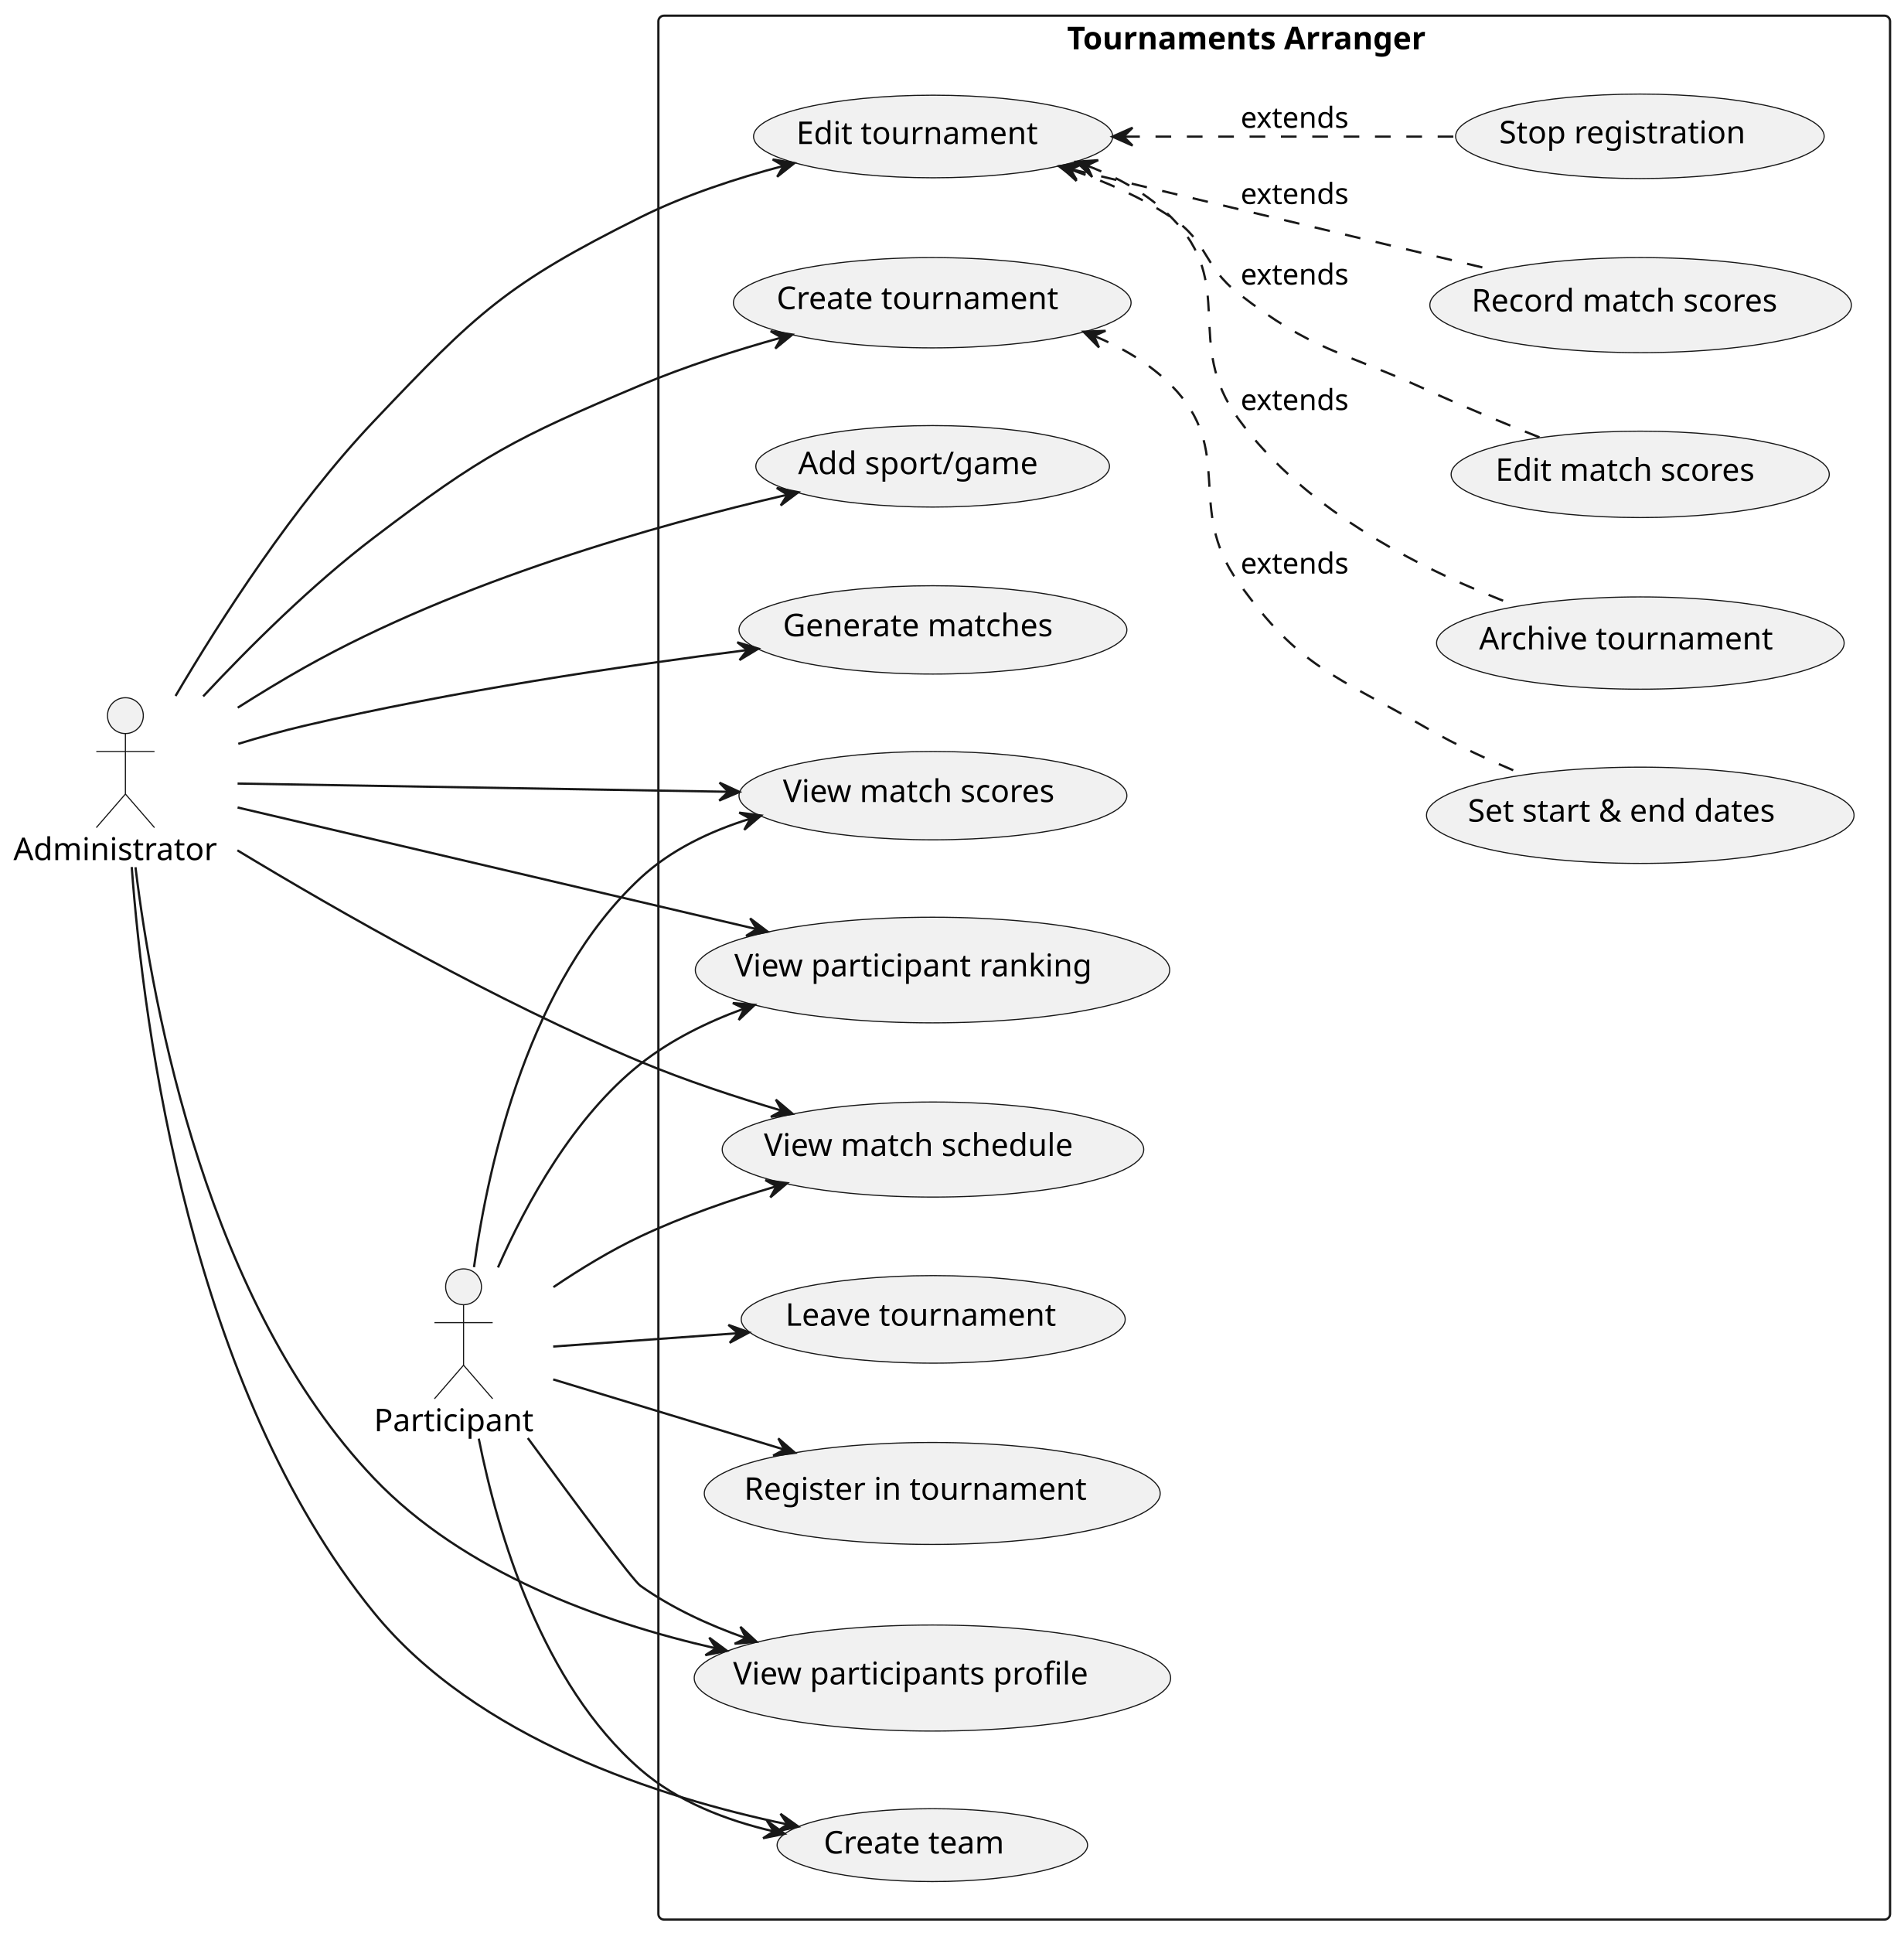
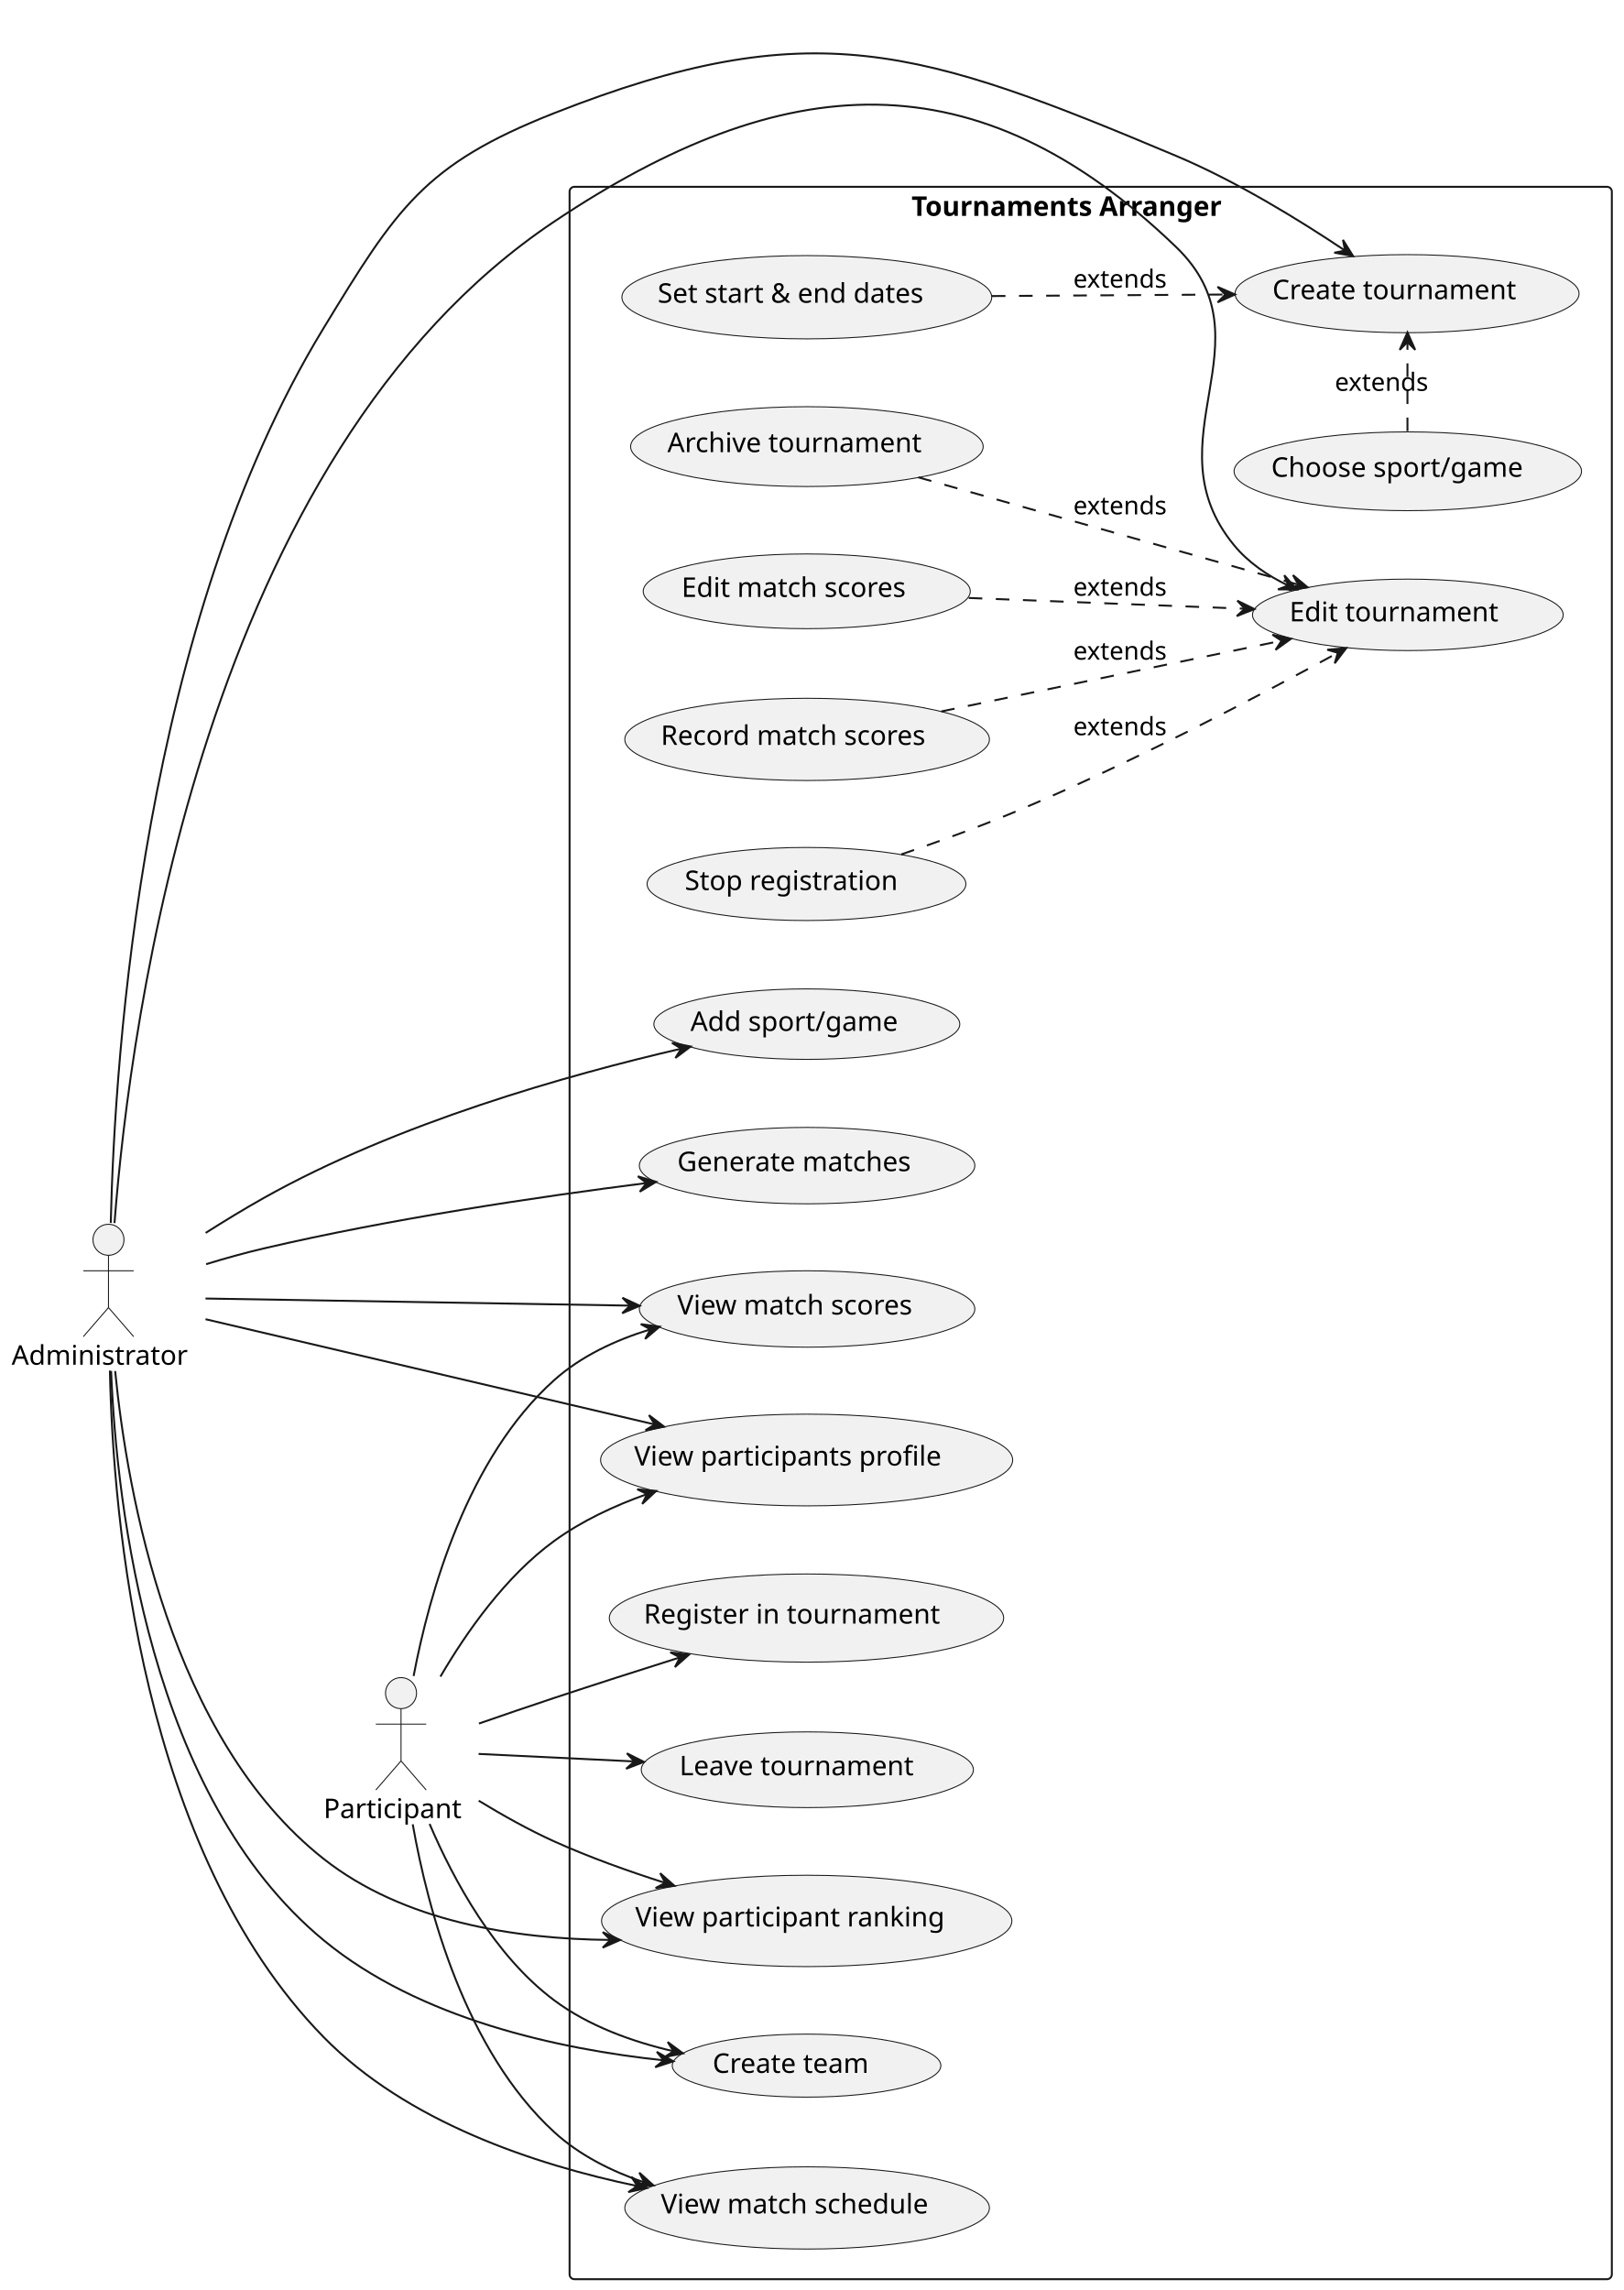
- <svg xmlns="http://www.w3.org/2000/svg" contentStyleType="text/css" height="863px" preserveAspectRatio="none" style="width:850px;height:863px;background:#FFFFFF;" version="1.1" viewBox="0 0 850 863" width="850px" zoomAndPan="magnify">
+ <svg xmlns="http://www.w3.org/2000/svg" contentStyleType="text/css" height="1182px" preserveAspectRatio="none" style="width:838px;height:1182px;background:#FFFFFF;" version="1.1" viewBox="0 0 838 1182" width="838px" zoomAndPan="magnify">
  <defs />
  <g>
    <g id="cluster_Tournaments Arranger">
-       <rect fill="none" height="850" rx="2.5" ry="2.5" style="stroke:#181818;stroke-width:1.0;" width="550" x="294" y="7" />
-       <text fill="#000000" font-family="sans-serif" font-size="14" font-weight="bold" lengthAdjust="spacing" textLength="185" x="476.5" y="21.995">Tournaments Arranger</text>
+       <rect fill="none" height="1080" rx="2.5" ry="2.5" style="stroke:#181818;stroke-width:1.0;" width="538" x="294" y="96.42" />
+       <text fill="#000000" font-family="sans-serif" font-size="14" font-weight="bold" lengthAdjust="spacing" textLength="185" x="470.5" y="111.415">Tournaments Arranger</text>
    </g>
    <g id="elem_create_tournaments">
-       <ellipse cx="416.291" cy="135.158" fill="#F1F1F1" rx="88.791" ry="20.158" style="stroke:#181818;stroke-width:0.5;" />
-       <text fill="#000000" font-family="sans-serif" font-size="14" lengthAdjust="spacing" textLength="139" x="346.791" y="138.005">Create tournament</text>
+       <ellipse cx="726.292" cy="151.578" fill="#F1F1F1" rx="88.791" ry="20.158" style="stroke:#181818;stroke-width:0.5;" />
+       <text fill="#000000" font-family="sans-serif" font-size="14" lengthAdjust="spacing" textLength="139" x="656.792" y="154.425">Create tournament</text>
+     </g>
+     <g id="elem_choose_tournament_type">
+       <ellipse cx="726.673" cy="243.255" fill="#F1F1F1" rx="89.673" ry="20.335" style="stroke:#181818;stroke-width:0.5;" />
+       <text fill="#000000" font-family="sans-serif" font-size="14" lengthAdjust="spacing" textLength="141" x="656.173" y="246.101">Choose sport/game</text>
    </g>
    <g id="elem_set_dates">
-       <ellipse cx="732.46" cy="363.992" fill="#F1F1F1" rx="95.46" ry="21.492" style="stroke:#181818;stroke-width:0.5;" />
-       <text fill="#000000" font-family="sans-serif" font-size="14" lengthAdjust="spacing" textLength="154" x="655.46" y="366.839">Set start &amp; end dates</text>
+       <ellipse cx="416.46" cy="153.412" fill="#F1F1F1" rx="95.46" ry="21.492" style="stroke:#181818;stroke-width:0.5;" />
+       <text fill="#000000" font-family="sans-serif" font-size="14" lengthAdjust="spacing" textLength="154" x="339.46" y="156.259">Set start &amp; end dates</text>
    </g>
    <g id="elem_edit_tournament_data">
-       <ellipse cx="416.696" cy="60.939" fill="#F1F1F1" rx="80.196" ry="18.439" style="stroke:#181818;stroke-width:0.5;" />
-       <text fill="#000000" font-family="sans-serif" font-size="14" lengthAdjust="spacing" textLength="119" x="355.604" y="64.298">Edit tournament</text>
+       <ellipse cx="726.696" cy="317.359" fill="#F1F1F1" rx="80.196" ry="18.439" style="stroke:#181818;stroke-width:0.5;" />
+       <text fill="#000000" font-family="sans-serif" font-size="14" lengthAdjust="spacing" textLength="119" x="665.604" y="320.718">Edit tournament</text>
    </g>
    <g id="elem_edit_match_scores">
-       <ellipse cx="732.426" cy="211.785" fill="#F1F1F1" rx="84.426" ry="19.285" style="stroke:#181818;stroke-width:0.5;" />
-       <text fill="#000000" font-family="sans-serif" font-size="14" lengthAdjust="spacing" textLength="129" x="667.805" y="214.674">Edit match scores</text>
+       <ellipse cx="416.426" cy="305.205" fill="#F1F1F1" rx="84.426" ry="19.285" style="stroke:#181818;stroke-width:0.5;" />
+       <text fill="#000000" font-family="sans-serif" font-size="14" lengthAdjust="spacing" textLength="129" x="351.805" y="308.094">Edit match scores</text>
    </g>
    <g id="elem_record_match_scores">
-       <ellipse cx="732.616" cy="136.223" fill="#F1F1F1" rx="94.116" ry="21.223" style="stroke:#181818;stroke-width:0.5;" />
-       <text fill="#000000" font-family="sans-serif" font-size="14" lengthAdjust="spacing" textLength="151" x="657.116" y="139.07">Record match scores</text>
+       <ellipse cx="416.616" cy="381.643" fill="#F1F1F1" rx="94.116" ry="21.223" style="stroke:#181818;stroke-width:0.5;" />
+       <text fill="#000000" font-family="sans-serif" font-size="14" lengthAdjust="spacing" textLength="151" x="341.116" y="384.49">Record match scores</text>
    </g>
    <g id="elem_stop_registration">
-       <ellipse cx="732.288" cy="60.858" fill="#F1F1F1" rx="82.288" ry="18.858" style="stroke:#181818;stroke-width:0.5;" />
-       <text fill="#000000" font-family="sans-serif" font-size="14" lengthAdjust="spacing" textLength="124" x="669.451" y="63.984">Stop registration</text>
+       <ellipse cx="416.288" cy="456.278" fill="#F1F1F1" rx="82.288" ry="18.858" style="stroke:#181818;stroke-width:0.5;" />
+       <text fill="#000000" font-family="sans-serif" font-size="14" lengthAdjust="spacing" textLength="124" x="353.45" y="459.404">Stop registration</text>
    </g>
    <g id="elem_archive_tournament">
-       <ellipse cx="732.5" cy="287.1" fill="#F1F1F1" rx="91" ry="20.6" style="stroke:#181818;stroke-width:0.5;" />
-       <text fill="#000000" font-family="sans-serif" font-size="14" lengthAdjust="spacing" textLength="144" x="660.5" y="289.947">Archive tournament</text>
+       <ellipse cx="416.5" cy="230.52" fill="#F1F1F1" rx="91" ry="20.6" style="stroke:#181818;stroke-width:0.5;" />
+       <text fill="#000000" font-family="sans-serif" font-size="14" lengthAdjust="spacing" textLength="144" x="344.5" y="233.367">Archive tournament</text>
    </g>
    <g id="elem_view_match_scores">
-       <ellipse cx="416.6" cy="355.22" fill="#F1F1F1" rx="86.6" ry="19.72" style="stroke:#181818;stroke-width:0.5;" />
-       <text fill="#000000" font-family="sans-serif" font-size="14" lengthAdjust="spacing" textLength="134" x="349.6" y="358.067">View match scores</text>
+       <ellipse cx="416.6" cy="675.64" fill="#F1F1F1" rx="86.6" ry="19.72" style="stroke:#181818;stroke-width:0.5;" />
+       <text fill="#000000" font-family="sans-serif" font-size="14" lengthAdjust="spacing" textLength="134" x="349.6" y="678.487">View match scores</text>
    </g>
    <g id="elem_view_participant_ranking">
-       <ellipse cx="416.409" cy="433.082" fill="#F1F1F1" rx="105.909" ry="23.582" style="stroke:#181818;stroke-width:0.5;" />
-       <text fill="#000000" font-family="sans-serif" font-size="14" lengthAdjust="spacing" textLength="177" x="327.909" y="435.928">View participant ranking</text>
+       <ellipse cx="416.409" cy="991.502" fill="#F1F1F1" rx="105.909" ry="23.582" style="stroke:#181818;stroke-width:0.5;" />
+       <text fill="#000000" font-family="sans-serif" font-size="14" lengthAdjust="spacing" textLength="177" x="327.909" y="994.348">View participant ranking</text>
    </g>
    <g id="elem_view_match_schedule">
-       <ellipse cx="416.616" cy="513.223" fill="#F1F1F1" rx="94.116" ry="21.223" style="stroke:#181818;stroke-width:0.5;" />
-       <text fill="#000000" font-family="sans-serif" font-size="14" lengthAdjust="spacing" textLength="151" x="341.116" y="516.07">View match schedule</text>
+       <ellipse cx="416.616" cy="1139.643" fill="#F1F1F1" rx="94.116" ry="21.223" style="stroke:#181818;stroke-width:0.5;" />
+       <text fill="#000000" font-family="sans-serif" font-size="14" lengthAdjust="spacing" textLength="151" x="341.116" y="1142.49">View match schedule</text>
    </g>
    <g id="elem_add_sport_game">
-       <ellipse cx="416.465" cy="208.193" fill="#F1F1F1" rx="78.965" ry="18.193" style="stroke:#181818;stroke-width:0.5;" />
-       <text fill="#000000" font-family="sans-serif" font-size="14" lengthAdjust="spacing" textLength="116" x="356.4" y="211.689">Add sport/game</text>
+       <ellipse cx="416.465" cy="528.613" fill="#F1F1F1" rx="78.965" ry="18.193" style="stroke:#181818;stroke-width:0.5;" />
+       <text fill="#000000" font-family="sans-serif" font-size="14" lengthAdjust="spacing" textLength="116" x="356.4" y="532.109">Add sport/game</text>
    </g>
    <g id="elem_view_participant_profile">
-       <ellipse cx="416.368" cy="749.174" fill="#F1F1F1" rx="106.368" ry="23.674" style="stroke:#181818;stroke-width:0.5;" />
-       <text fill="#000000" font-family="sans-serif" font-size="14" lengthAdjust="spacing" textLength="178" x="327.368" y="752.02">View participants profile</text>
+       <ellipse cx="416.368" cy="753.594" fill="#F1F1F1" rx="106.368" ry="23.674" style="stroke:#181818;stroke-width:0.5;" />
+       <text fill="#000000" font-family="sans-serif" font-size="14" lengthAdjust="spacing" textLength="178" x="327.368" y="756.44">View participants profile</text>
    </g>
    <g id="elem_create_team">
-       <ellipse cx="416.329" cy="823.766" fill="#F1F1F1" rx="69.329" ry="16.266" style="stroke:#181818;stroke-width:0.5;" />
-       <text fill="#000000" font-family="sans-serif" font-size="14" lengthAdjust="spacing" textLength="91" x="367.829" y="827.513">Create team</text>
+       <ellipse cx="416.329" cy="1066.186" fill="#F1F1F1" rx="69.329" ry="16.266" style="stroke:#181818;stroke-width:0.5;" />
+       <text fill="#000000" font-family="sans-serif" font-size="14" lengthAdjust="spacing" textLength="91" x="367.829" y="1069.933">Create team</text>
    </g>
    <g id="elem_generate_matches">
-       <ellipse cx="416.6" cy="281.22" fill="#F1F1F1" rx="86.6" ry="19.72" style="stroke:#181818;stroke-width:0.5;" />
-       <text fill="#000000" font-family="sans-serif" font-size="14" lengthAdjust="spacing" textLength="134" x="349.6" y="284.067">Generate matches</text>
+       <ellipse cx="416.6" cy="601.64" fill="#F1F1F1" rx="86.6" ry="19.72" style="stroke:#181818;stroke-width:0.5;" />
+       <text fill="#000000" font-family="sans-serif" font-size="14" lengthAdjust="spacing" textLength="134" x="349.6" y="604.487">Generate matches</text>
    </g>
    <g id="elem_leave_tournament">
-       <ellipse cx="416.728" cy="589.046" fill="#F1F1F1" rx="85.728" ry="19.546" style="stroke:#181818;stroke-width:0.5;" />
-       <text fill="#000000" font-family="sans-serif" font-size="14" lengthAdjust="spacing" textLength="132" x="350.728" y="591.892">Leave tournament</text>
+       <ellipse cx="416.728" cy="913.466" fill="#F1F1F1" rx="85.728" ry="19.546" style="stroke:#181818;stroke-width:0.5;" />
+       <text fill="#000000" font-family="sans-serif" font-size="14" lengthAdjust="spacing" textLength="132" x="350.728" y="916.312">Leave tournament</text>
    </g>
    <g id="elem_register_in_tournament">
-       <ellipse cx="416.292" cy="666.759" fill="#F1F1F1" rx="101.792" ry="22.759" style="stroke:#181818;stroke-width:0.5;" />
-       <text fill="#000000" font-family="sans-serif" font-size="14" lengthAdjust="spacing" textLength="168" x="332.292" y="669.605">Register in tournament</text>
+       <ellipse cx="416.292" cy="835.178" fill="#F1F1F1" rx="101.792" ry="22.759" style="stroke:#181818;stroke-width:0.5;" />
+       <text fill="#000000" font-family="sans-serif" font-size="14" lengthAdjust="spacing" textLength="168" x="332.292" y="838.025">Register in tournament</text>
    </g>
    <g id="elem_admin">
-       <ellipse cx="56" cy="319.5" fill="#F1F1F1" rx="8" ry="8" style="stroke:#181818;stroke-width:0.5;" />
-       <path d="M56,327.5 L56,354.5 M43,335.5 L69,335.5 M56,354.5 L43,369.5 M56,354.5 L69,369.5 " fill="none" style="stroke:#181818;stroke-width:0.5;" />
-       <text fill="#000000" font-family="sans-serif" font-size="14" lengthAdjust="spacing" textLength="100" x="6" y="383.995">Administrator</text>
+       <ellipse cx="56" cy="639.92" fill="#F1F1F1" rx="8" ry="8" style="stroke:#181818;stroke-width:0.5;" />
+       <path d="M56,647.92 L56,674.92 M43,655.92 L69,655.92 M56,674.92 L43,689.92 M56,674.92 L69,689.92 " fill="none" style="stroke:#181818;stroke-width:0.5;" />
+       <text fill="#000000" font-family="sans-serif" font-size="14" lengthAdjust="spacing" textLength="100" x="6" y="704.415">Administrator</text>
    </g>
    <g id="elem_particip">
-       <ellipse cx="207" cy="574.5" fill="#F1F1F1" rx="8" ry="8" style="stroke:#181818;stroke-width:0.5;" />
-       <path d="M207,582.5 L207,609.5 M194,590.5 L220,590.5 M207,609.5 L194,624.5 M207,609.5 L220,624.5 " fill="none" style="stroke:#181818;stroke-width:0.5;" />
-       <text fill="#000000" font-family="sans-serif" font-size="14" lengthAdjust="spacing" textLength="80" x="167" y="638.995">Participant</text>
+       <ellipse cx="207" cy="873.92" fill="#F1F1F1" rx="8" ry="8" style="stroke:#181818;stroke-width:0.5;" />
+       <path d="M207,881.92 L207,908.92 M194,889.92 L220,889.92 M207,908.92 L194,923.92 M207,908.92 L220,923.92 " fill="none" style="stroke:#181818;stroke-width:0.5;" />
+       <text fill="#000000" font-family="sans-serif" font-size="14" lengthAdjust="spacing" textLength="80" x="167" y="938.415">Participant</text>
    </g>
-     <g id="link_create_tournaments_set_dates">
-       <path d="M488.548,149.952 C501.243,155.229 513.447,162.363 523,172 C552.09,201.346 528.978,226.379 553,260 C580.443,298.409 596.152,301.341 637,325 C650.515,332.828 665.905,339.883 680.284,345.771 " fill="none" id="create_tournaments-backto-set_dates" style="stroke:#181818;stroke-width:1.0;stroke-dasharray:7.0,7.0;" />
-       <polygon fill="#181818" points="483.853,148.09,490.745,155.125,488.501,149.933,493.694,147.688,483.853,148.09" style="stroke:#181818;stroke-width:1.0;" />
-       <text fill="#000000" font-family="sans-serif" font-size="13" lengthAdjust="spacing" textLength="52" x="554" y="256.067">extends</text>
+     <g id="link_choose_tournament_type_create_tournaments">
+       <path d="M726.5,222.544 C726.5,208.945 726.5,191.12 726.5,176.72 " fill="none" id="choose_tournament_type-to-create_tournaments" style="stroke:#181818;stroke-width:1.0;stroke-dasharray:7.0,7.0;" />
+       <polygon fill="#181818" points="726.5,171.58,722.5,180.58,726.5,176.58,730.5,180.58,726.5,171.58" style="stroke:#181818;stroke-width:1.0;" />
+       <text fill="#000000" font-family="sans-serif" font-size="13" lengthAdjust="spacing" textLength="52" x="689" y="201.737">extends</text>
    </g>
-     <g id="link_edit_tournament_data_edit_match_scores">
-       <path d="M478.159,75.73 C493.535,81.029 509.504,87.997 523,97 C539.764,108.184 537.086,118.637 553,131 C586.121,156.73 598.838,156.603 637,174 C653.412,181.482 671.747,189.034 687.869,195.413 " fill="none" id="edit_tournament_data-backto-edit_match_scores" style="stroke:#181818;stroke-width:1.0;stroke-dasharray:7.0,7.0;" />
-       <polygon fill="#181818" points="473.409,74.139,480.672,80.791,478.15,75.727,483.214,73.205,473.409,74.139" style="stroke:#181818;stroke-width:1.0;" />
-       <text fill="#000000" font-family="sans-serif" font-size="13" lengthAdjust="spacing" textLength="52" x="554" y="127.067">extends</text>
+     <g id="link_set_dates_create_tournaments">
+       <path d="M512.003,152.81 C550.25,152.56 594.283,152.27 632.387,152.02 " fill="none" id="set_dates-to-create_tournaments" style="stroke:#181818;stroke-width:1.0;stroke-dasharray:7.0,7.0;" />
+       <polygon fill="#181818" points="637.483,151.99,628.457,148.049,632.483,152.023,628.51,156.049,637.483,151.99" style="stroke:#181818;stroke-width:1.0;" />
+       <text fill="#000000" font-family="sans-serif" font-size="13" lengthAdjust="spacing" textLength="52" x="554" y="148.487">extends</text>
    </g>
-     <g id="link_edit_tournament_data_record_match_scores">
-       <path d="M478.105,75.476 C532.574,88.486 612.295,107.528 667.719,120.766 " fill="none" id="edit_tournament_data-backto-record_match_scores" style="stroke:#181818;stroke-width:1.0;stroke-dasharray:7.0,7.0;" />
-       <polygon fill="#181818" points="472.914,74.236,480.739,80.217,477.777,75.397,482.597,72.436,472.914,74.236" style="stroke:#181818;stroke-width:1.0;" />
-       <text fill="#000000" font-family="sans-serif" font-size="13" lengthAdjust="spacing" textLength="52" x="554" y="91.067">extends</text>
+     <g id="link_edit_match_scores_edit_tournament_data">
+       <path d="M500.038,308.636 C544.134,310.354 598.273,312.463 642.446,314.184 " fill="none" id="edit_match_scores-to-edit_tournament_data" style="stroke:#181818;stroke-width:1.0;stroke-dasharray:7.0,7.0;" />
+       <polygon fill="#181818" points="647.508,314.381,638.67,310.034,642.512,314.187,638.359,318.028,647.508,314.381" style="stroke:#181818;stroke-width:1.0;" />
+       <text fill="#000000" font-family="sans-serif" font-size="13" lengthAdjust="spacing" textLength="52" x="554" y="307.487">extends</text>
    </g>
-     <g id="link_edit_tournament_data_stop_registration">
-       <path d="M501.993,61 C547.888,61 604.376,61 649.826,61 " fill="none" id="edit_tournament_data-backto-stop_registration" style="stroke:#181818;stroke-width:1.0;stroke-dasharray:7.0,7.0;" />
-       <polygon fill="#181818" points="496.735,61,505.735,65,501.735,61,505.735,57,496.735,61" style="stroke:#181818;stroke-width:1.0;" />
-       <text fill="#000000" font-family="sans-serif" font-size="13" lengthAdjust="spacing" textLength="52" x="554" y="57.067">extends</text>
+     <g id="link_record_match_scores_edit_tournament_data">
+       <path d="M485.855,367.216 C538.306,356.318 610.191,341.38 661.518,330.715 " fill="none" id="record_match_scores-to-edit_tournament_data" style="stroke:#181818;stroke-width:1.0;stroke-dasharray:7.0,7.0;" />
+       <polygon fill="#181818" points="666.419,329.697,656.793,327.611,661.524,330.714,658.421,335.444,666.419,329.697" style="stroke:#181818;stroke-width:1.0;" />
+       <text fill="#000000" font-family="sans-serif" font-size="13" lengthAdjust="spacing" textLength="52" x="554" y="340.487">extends</text>
    </g>
-     <g id="link_edit_tournament_data_archive_tournament">
-       <path d="M485.301,73.903 C499.157,79.166 512.648,86.574 523,97 C552.708,126.92 528.216,152.89 553,187 C583.38,228.812 636.888,255.399 677.42,270.56 " fill="none" id="edit_tournament_data-backto-archive_tournament" style="stroke:#181818;stroke-width:1.0;stroke-dasharray:7.0,7.0;" />
-       <polygon fill="#181818" points="480.591,72.198,487.695,79.02,485.293,73.898,490.415,71.497,480.591,72.198" style="stroke:#181818;stroke-width:1.0;" />
-       <text fill="#000000" font-family="sans-serif" font-size="13" lengthAdjust="spacing" textLength="52" x="554" y="183.067">extends</text>
+     <g id="link_stop_registration_edit_tournament_data">
+       <path d="M465.213,441.007 C483.47,434.766 504.374,427.201 523,419.42 C583.209,394.269 650.348,358.924 690.198,337.131 " fill="none" id="stop_registration-to-edit_tournament_data" style="stroke:#181818;stroke-width:1.0;stroke-dasharray:7.0,7.0;" />
+       <polygon fill="#181818" points="694.921,334.542,685.106,335.362,690.537,336.946,688.953,342.377,694.921,334.542" style="stroke:#181818;stroke-width:1.0;" />
+       <text fill="#000000" font-family="sans-serif" font-size="13" lengthAdjust="spacing" textLength="52" x="554" y="379.487">extends</text>
+     </g>
+     <g id="link_archive_tournament_edit_tournament_data">
+       <path d="M473.992,246.377 C529.791,262.139 614.604,286.096 670.042,301.755 " fill="none" id="archive_tournament-to-edit_tournament_data" style="stroke:#181818;stroke-width:1.0;stroke-dasharray:7.0,7.0;" />
+       <polygon fill="#181818" points="674.98,303.15,667.407,296.853,670.168,301.79,665.231,304.551,674.98,303.15" style="stroke:#181818;stroke-width:1.0;" />
+       <text fill="#000000" font-family="sans-serif" font-size="13" lengthAdjust="spacing" textLength="52" x="554" y="265.487">extends</text>
    </g>
    <g id="link_admin_create_tournaments">
-       <path d="M90.73,310.892 C111.46,288.715 139.283,261.07 167,240 C215.494,203.136 229.863,195.65 286,172 C305.949,163.596 328.405,156.431 348.947,150.709 " fill="none" id="admin-to-create_tournaments" style="stroke:#181818;stroke-width:1.0;" />
-       <polygon fill="#181818" points="353.848,149.36,344.11,147.89,349.027,150.686,346.231,155.603,353.848,149.36" style="stroke:#181818;stroke-width:1.0;" />
+       <path d="M57.174,631.223 C59.233,543.202 74.013,321.964 167,169.42 C204.645,107.66 218.709,84.93 286,58.42 C419.047,6 475.175,25 607,80.42 C638.22,93.55 671.053,113.79 694.221,129.31 " fill="none" id="admin-to-create_tournaments" style="stroke:#181818;stroke-width:1.0;" />
+       <polygon fill="#181818" points="698.432,132.15,693.209,123.8,694.287,129.353,688.734,130.431,698.432,132.15" style="stroke:#181818;stroke-width:1.0;" />
    </g>
    <g id="link_admin_edit_tournament_data">
-       <path d="M78.392,310.709 C98.614,276.412 131.135,225.836 167,188 C212.804,139.679 226.399,126.677 286,97 C305.822,87.13 328.742,79.631 349.74,74.101 " fill="none" id="admin-to-edit_tournament_data" style="stroke:#181818;stroke-width:1.0;" />
-       <polygon fill="#181818" points="354.751,72.808,345.037,71.182,349.909,74.057,347.035,78.929,354.751,72.808" style="stroke:#181818;stroke-width:1.0;" />
+       <path d="M59.1,631.296 C67.162,526.722 105.597,235.14 286,114.42 C404.666,35.01 504.095,28.44 607,127.42 C657.256,175.76 592.698,227.57 637,281.42 C644.377,290.387 654.336,297.141 664.915,302.223 " fill="none" id="admin-to-edit_tournament_data" style="stroke:#181818;stroke-width:1.0;" />
+       <polygon fill="#181818" points="669.48,304.3,662.943,296.933,664.929,302.23,659.631,304.215,669.48,304.3" style="stroke:#181818;stroke-width:1.0;" />
    </g>
    <g id="link_admin_generate_matches">
-       <path d="M106.404,332.085 C116.14,329.116 126.334,326.259 136,324 C201.781,308.628 277.595,297.358 333.653,290.221 " fill="none" id="admin-to-generate_matches" style="stroke:#181818;stroke-width:1.0;" />
-       <polygon fill="#181818" points="338.674,289.587,329.243,286.748,333.714,290.214,330.247,294.684,338.674,289.587" style="stroke:#181818;stroke-width:1.0;" />
+       <path d="M106.404,652.505 C116.14,649.536 126.334,646.679 136,644.42 C201.781,629.048 277.595,617.778 333.653,610.641 " fill="none" id="admin-to-generate_matches" style="stroke:#181818;stroke-width:1.0;" />
+       <polygon fill="#181818" points="338.674,610.007,329.243,607.168,333.714,610.634,330.247,615.104,338.674,610.007" style="stroke:#181818;stroke-width:1.0;" />
    </g>
    <g id="link_admin_add_sport_game">
-       <path d="M106.157,315.951 C115.914,309.767 126.18,303.518 136,298 C204.947,259.257 292.974,234.419 351.636,220.861 " fill="none" id="admin-to-add_sport_game" style="stroke:#181818;stroke-width:1.0;" />
-       <polygon fill="#181818" points="356.513,219.744,346.847,217.856,351.639,220.861,348.634,225.654,356.513,219.744" style="stroke:#181818;stroke-width:1.0;" />
+       <path d="M106.157,636.371 C115.914,630.187 126.18,623.938 136,618.42 C204.947,579.677 292.974,554.839 351.636,541.281 " fill="none" id="admin-to-add_sport_game" style="stroke:#181818;stroke-width:1.0;" />
+       <polygon fill="#181818" points="356.513,540.164,346.847,538.276,351.639,541.281,348.634,546.074,356.513,540.164" style="stroke:#181818;stroke-width:1.0;" />
    </g>
    <g id="link_admin_view_match_schedule">
-       <path d="M106.003,379.635 C151.396,407.062 221.438,447.001 286,474 C306.054,482.387 328.54,489.808 349.076,495.865 " fill="none" id="admin-to-view_match_schedule" style="stroke:#181818;stroke-width:1.0;" />
-       <polygon fill="#181818" points="353.975,497.295,346.457,490.933,349.175,495.894,344.215,498.612,353.975,497.295" style="stroke:#181818;stroke-width:1.0;" />
+       <path d="M56.727,707.47 C58.299,783.484 72.788,955.078 167,1051.42 C209.778,1095.166 275.646,1117.22 328.822,1128.309 " fill="none" id="admin-to-view_match_schedule" style="stroke:#181818;stroke-width:1.0;" />
+       <polygon fill="#181818" points="333.927,1129.348,325.907,1123.632,329.028,1128.35,324.31,1131.47,333.927,1129.348" style="stroke:#181818;stroke-width:1.0;" />
    </g>
    <g id="link_particip_view_match_schedule">
-       <path d="M247.142,574.636 C259.175,566.523 272.749,558.242 286,552 C304.994,543.052 326.52,535.596 346.49,529.683 " fill="none" id="particip-to-view_match_schedule" style="stroke:#181818;stroke-width:1.0;" />
-       <polygon fill="#181818" points="351.532,528.213,341.772,526.893,346.732,529.613,344.012,534.573,351.532,528.213" style="stroke:#181818;stroke-width:1.0;" />
+       <path d="M213.042,941.638 C220.894,985.977 240.225,1058.357 286,1100.42 C299.038,1112.4 315.631,1120.707 332.555,1126.464 " fill="none" id="particip-to-view_match_schedule" style="stroke:#181818;stroke-width:1.0;" />
+       <polygon fill="#181818" points="337.334,1128.021,330.015,1121.43,332.58,1126.473,327.538,1129.037,337.334,1128.021" style="stroke:#181818;stroke-width:1.0;" />
    </g>
    <g id="link_admin_view_participant_ranking">
-       <path d="M106.096,360.504 C165.836,374.501 267.422,398.304 337.816,414.798 " fill="none" id="admin-to-view_participant_ranking" style="stroke:#181818;stroke-width:1.0;" />
-       <polygon fill="#181818" points="342.829,415.972,334.978,410.026,337.961,414.832,333.154,417.815,342.829,415.972" style="stroke:#181818;stroke-width:1.0;" />
+       <path d="M59.439,707.67 C65.697,771.051 87.958,897.035 167,959.42 C208.181,991.923 265.716,1000.903 315.055,1001.31 " fill="none" id="admin-to-view_participant_ranking" style="stroke:#181818;stroke-width:1.0;" />
+       <polygon fill="#181818" points="320.108,1001.322,311.118,997.299,315.108,1001.309,311.098,1005.299,320.108,1001.322" style="stroke:#181818;stroke-width:1.0;" />
    </g>
    <g id="link_particip_view_participant_ranking">
-       <path d="M222.373,565.867 C235.043,537.093 256.159,498.656 286,475 C299.428,464.355 315.637,456.371 331.975,450.394 " fill="none" id="particip-to-view_participant_ranking" style="stroke:#181818;stroke-width:1.0;" />
-       <polygon fill="#181818" points="337.046,448.603,327.228,447.827,332.331,450.267,329.891,455.371,337.046,448.603" style="stroke:#181818;stroke-width:1.0;" />
+       <path d="M247.1,929.441 C259.244,936.843 272.89,944.495 286,950.42 C304.127,958.612 324.368,965.857 343.362,971.89 " fill="none" id="particip-to-view_participant_ranking" style="stroke:#181818;stroke-width:1.0;" />
+       <polygon fill="#181818" points="348.162,973.397,340.775,966.883,343.392,971.898,338.377,974.516,348.162,973.397" style="stroke:#181818;stroke-width:1.0;" />
    </g>
    <g id="link_admin_create_team">
-       <path d="M58.826,387.084 C64.168,459.66 85.098,619.483 167,720 C212.811,776.223 294.303,802.493 351.44,814.468 " fill="none" id="admin-to-create_team" style="stroke:#181818;stroke-width:1.0;" />
-       <polygon fill="#181818" points="356.545,815.513,348.53,809.789,351.647,814.51,346.926,817.627,356.545,815.513" style="stroke:#181818;stroke-width:1.0;" />
+       <path d="M57.351,707.642 C60.242,777.918 77.263,927.235 167,1001.42 C216.361,1042.227 288.548,1057.705 342.415,1063.431 " fill="none" id="admin-to-create_team" style="stroke:#181818;stroke-width:1.0;" />
+       <polygon fill="#181818" points="347.569,1063.955,339.02,1059.065,342.595,1063.449,338.211,1067.024,347.569,1063.955" style="stroke:#181818;stroke-width:1.0;" />
    </g>
    <g id="link_particip_create_team">
-       <path d="M213.796,642.287 C222.23,684.587 241.986,751.766 286,790 C302.49,804.324 324.322,812.713 345.352,817.595 " fill="none" id="particip-to-create_team" style="stroke:#181818;stroke-width:1.0;" />
-       <polygon fill="#181818" points="350.392,818.703,342.46,812.865,345.509,817.63,340.743,820.678,350.392,818.703" style="stroke:#181818;stroke-width:1.0;" />
+       <path d="M221.748,941.435 C234.184,970.537 255.289,1009.466 286,1032.42 C303.754,1045.69 326.249,1053.791 347.49,1058.734 " fill="none" id="particip-to-create_team" style="stroke:#181818;stroke-width:1.0;" />
+       <polygon fill="#181818" points="352.571,1059.863,344.652,1054.007,347.69,1058.779,342.918,1061.816,352.571,1059.863" style="stroke:#181818;stroke-width:1.0;" />
    </g>
    <g id="link_admin_view_participant_profile">
-       <path d="M60.502,387.186 C68.351,451.561 92.927,582.255 167,660 C206.963,701.944 268.058,724.166 319.668,735.915 " fill="none" id="admin-to-view_participant_profile" style="stroke:#181818;stroke-width:1.0;" />
-       <polygon fill="#181818" points="324.632,737.02,316.717,731.159,319.752,735.933,314.978,738.967,324.632,737.02" style="stroke:#181818;stroke-width:1.0;" />
+       <path d="M106.096,680.924 C165.836,694.921 267.422,718.724 337.816,735.218 " fill="none" id="admin-to-view_participant_profile" style="stroke:#181818;stroke-width:1.0;" />
+       <polygon fill="#181818" points="342.829,736.392,334.978,730.446,337.961,735.252,333.154,738.235,342.829,736.392" style="stroke:#181818;stroke-width:1.0;" />
    </g>
    <g id="link_particip_view_participant_profile">
-       <path d="M235.692,642.043 C256.711,670.736 282.571,705.568 286,708 C299.945,717.892 316.378,725.469 332.772,731.25 " fill="none" id="particip-to-view_participant_profile" style="stroke:#181818;stroke-width:1.0;" />
-       <polygon fill="#181818" points="337.855,732.986,330.631,726.292,333.123,731.37,328.045,733.863,337.855,732.986" style="stroke:#181818;stroke-width:1.0;" />
+       <path d="M227.343,865.385 C240.902,842.187 261.041,813.598 286,795.42 C300.233,785.054 317.148,777.165 333.98,771.188 " fill="none" id="particip-to-view_participant_profile" style="stroke:#181818;stroke-width:1.0;" />
+       <polygon fill="#181818" points="338.723,769.553,328.911,768.705,333.996,771.183,331.519,776.268,338.723,769.553" style="stroke:#181818;stroke-width:1.0;" />
    </g>
    <g id="link_admin_view_match_scores">
-       <path d="M106.096,349.822 C162.259,350.762 255.406,352.321 324.851,353.483 " fill="none" id="admin-to-view_match_scores" style="stroke:#181818;stroke-width:1.0;" />
-       <polygon fill="#181818" points="330.229,353.573,321.298,349.422,325.23,353.489,321.163,357.421,330.229,353.573" style="stroke:#181818;stroke-width:1.0;" />
+       <path d="M106.096,670.242 C162.259,671.182 255.406,672.741 324.851,673.903 " fill="none" id="admin-to-view_match_scores" style="stroke:#181818;stroke-width:1.0;" />
+       <polygon fill="#181818" points="330.229,673.993,321.298,669.842,325.23,673.909,321.163,677.841,330.229,673.993" style="stroke:#181818;stroke-width:1.0;" />
    </g>
    <g id="link_particip_view_match_scores">
-       <path d="M211.658,565.741 C218.242,518.283 236.421,438.028 286,392 C299.549,379.422 317.082,371.083 334.845,365.566 " fill="none" id="particip-to-view_match_scores" style="stroke:#181818;stroke-width:1.0;" />
-       <polygon fill="#181818" points="339.858,364.084,330.093,362.802,335.063,365.503,332.363,370.473,339.858,364.084" style="stroke:#181818;stroke-width:1.0;" />
+       <path d="M213.501,865.079 C221.716,821.872 241.321,752.46 286,712.42 C299.847,700.01 317.588,691.74 335.467,686.235 " fill="none" id="particip-to-view_match_scores" style="stroke:#181818;stroke-width:1.0;" />
+       <polygon fill="#181818" points="340.51,684.755,330.748,683.453,335.712,686.164,333.002,691.129,340.51,684.755" style="stroke:#181818;stroke-width:1.0;" />
    </g>
    <g id="link_particip_register_in_tournament">
-       <path d="M247.029,615.85 C276.01,624.649 316.208,636.854 350.07,647.135 " fill="none" id="particip-to-register_in_tournament" style="stroke:#181818;stroke-width:1.0;" />
-       <polygon fill="#181818" points="355.018,648.637,347.567,642.197,350.233,647.186,345.244,649.852,355.018,648.637" style="stroke:#181818;stroke-width:1.0;" />
+       <path d="M247.211,889.619 C259.596,885.321 273.349,880.611 286,876.42 C307.035,869.451 330.076,862.074 350.816,855.527 " fill="none" id="particip-to-register_in_tournament" style="stroke:#181818;stroke-width:1.0;" />
+       <polygon fill="#181818" points="355.757,853.969,345.971,852.862,350.989,855.473,348.377,860.491,355.757,853.969" style="stroke:#181818;stroke-width:1.0;" />
    </g>
    <g id="link_particip_leave_tournament">
-       <path d="M247.029,601.179 C270.238,599.501 300.642,597.303 329.223,595.237 " fill="none" id="particip-to-leave_tournament" style="stroke:#181818;stroke-width:1.0;" />
-       <polygon fill="#181818" points="334.537,594.853,325.272,591.511,329.55,595.213,325.848,599.491,334.537,594.853" style="stroke:#181818;stroke-width:1.0;" />
+       <path d="M247.029,905.301 C269.686,906.393 299.198,907.815 327.179,909.164 " fill="none" id="particip-to-leave_tournament" style="stroke:#181818;stroke-width:1.0;" />
+       <polygon fill="#181818" points="332.384,909.414,323.588,904.984,327.39,909.173,323.201,912.975,332.384,909.414" style="stroke:#181818;stroke-width:1.0;" />
    </g>
  </g>
</svg>
